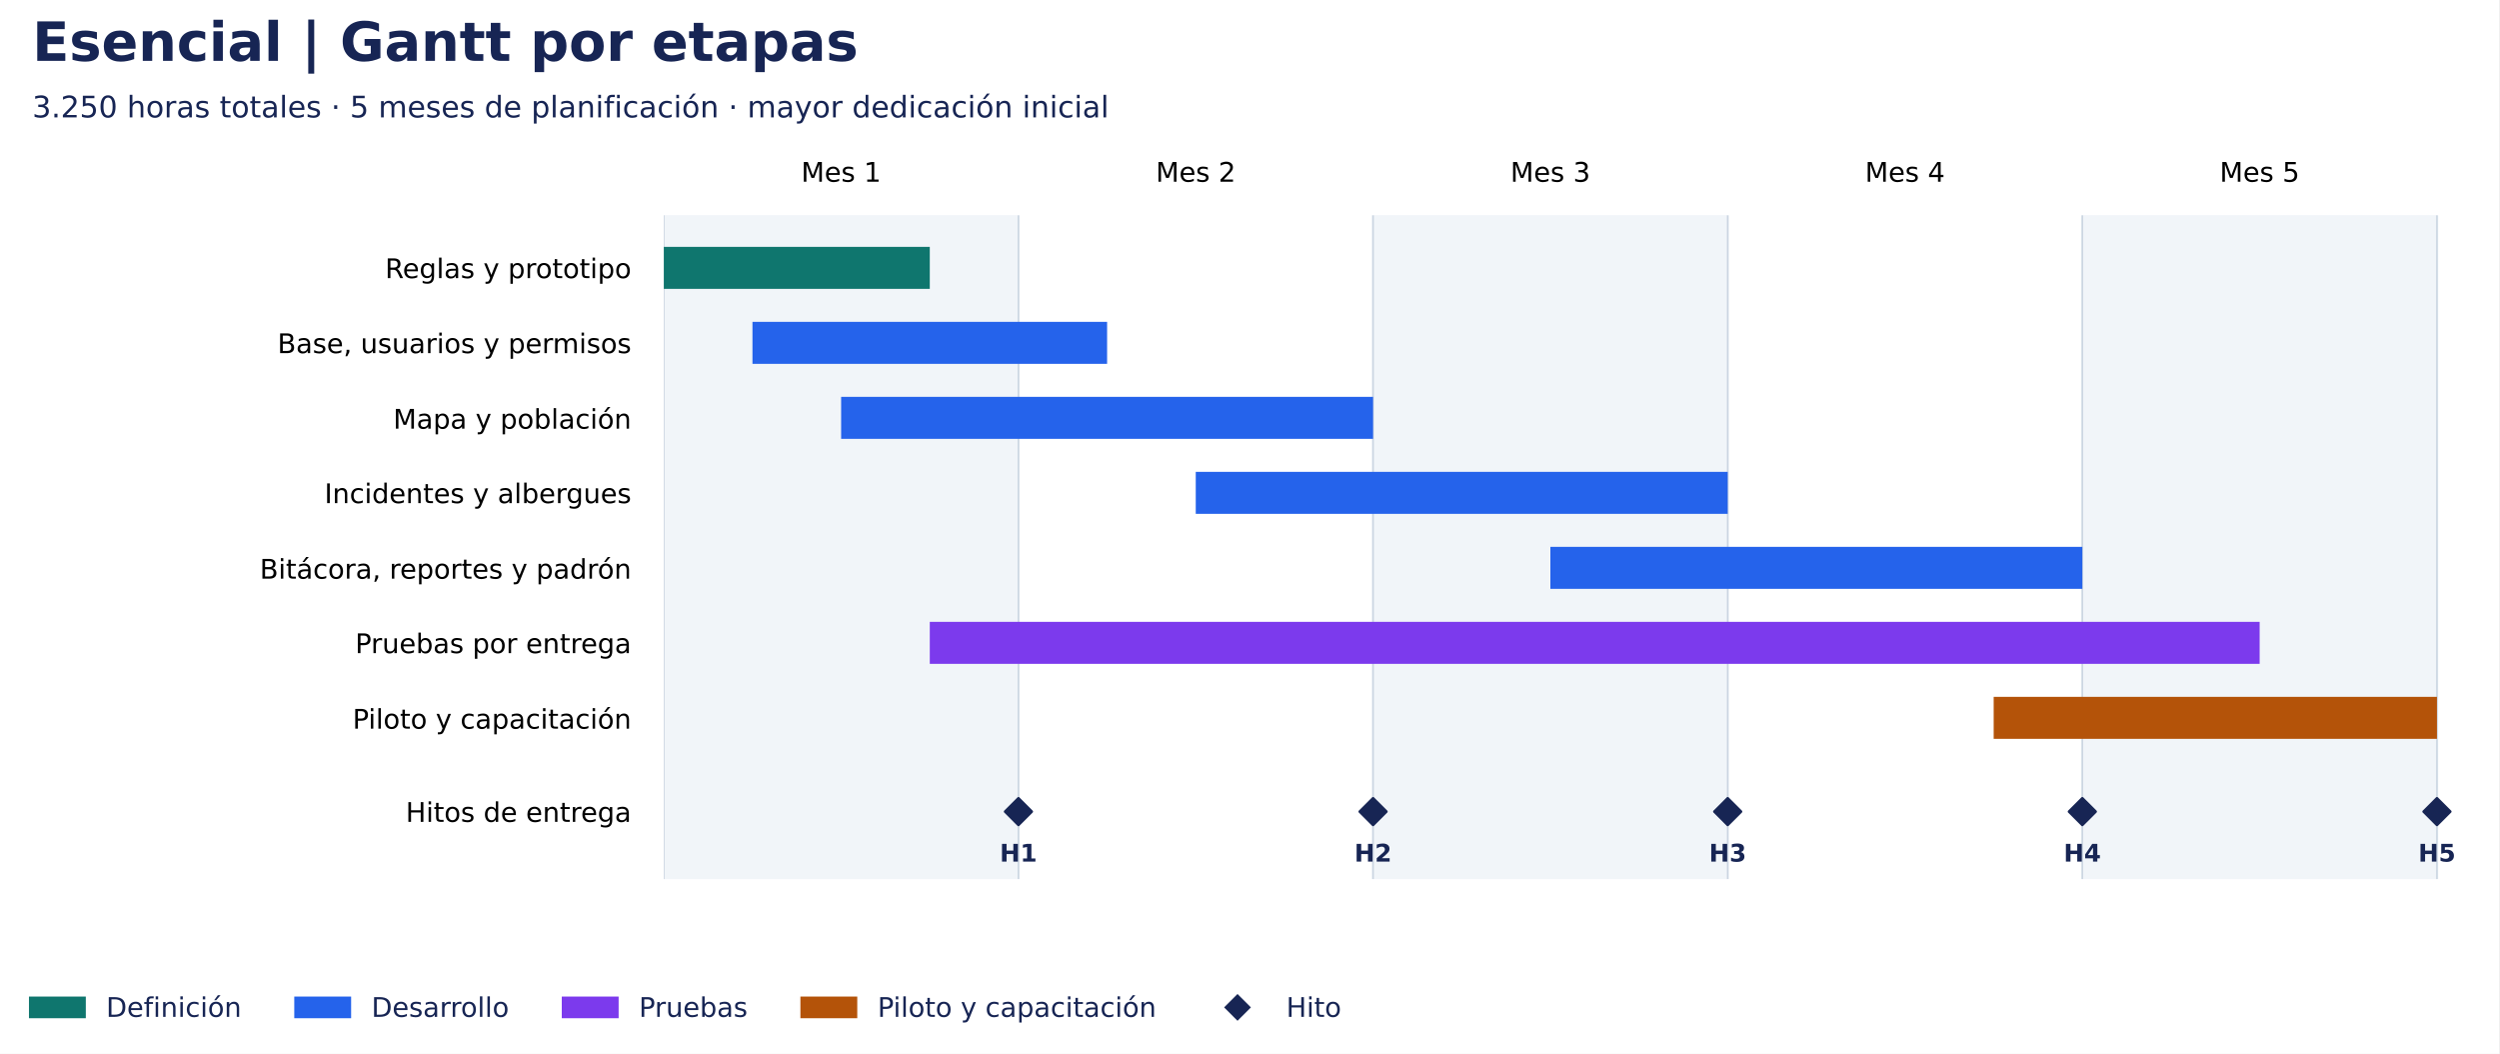
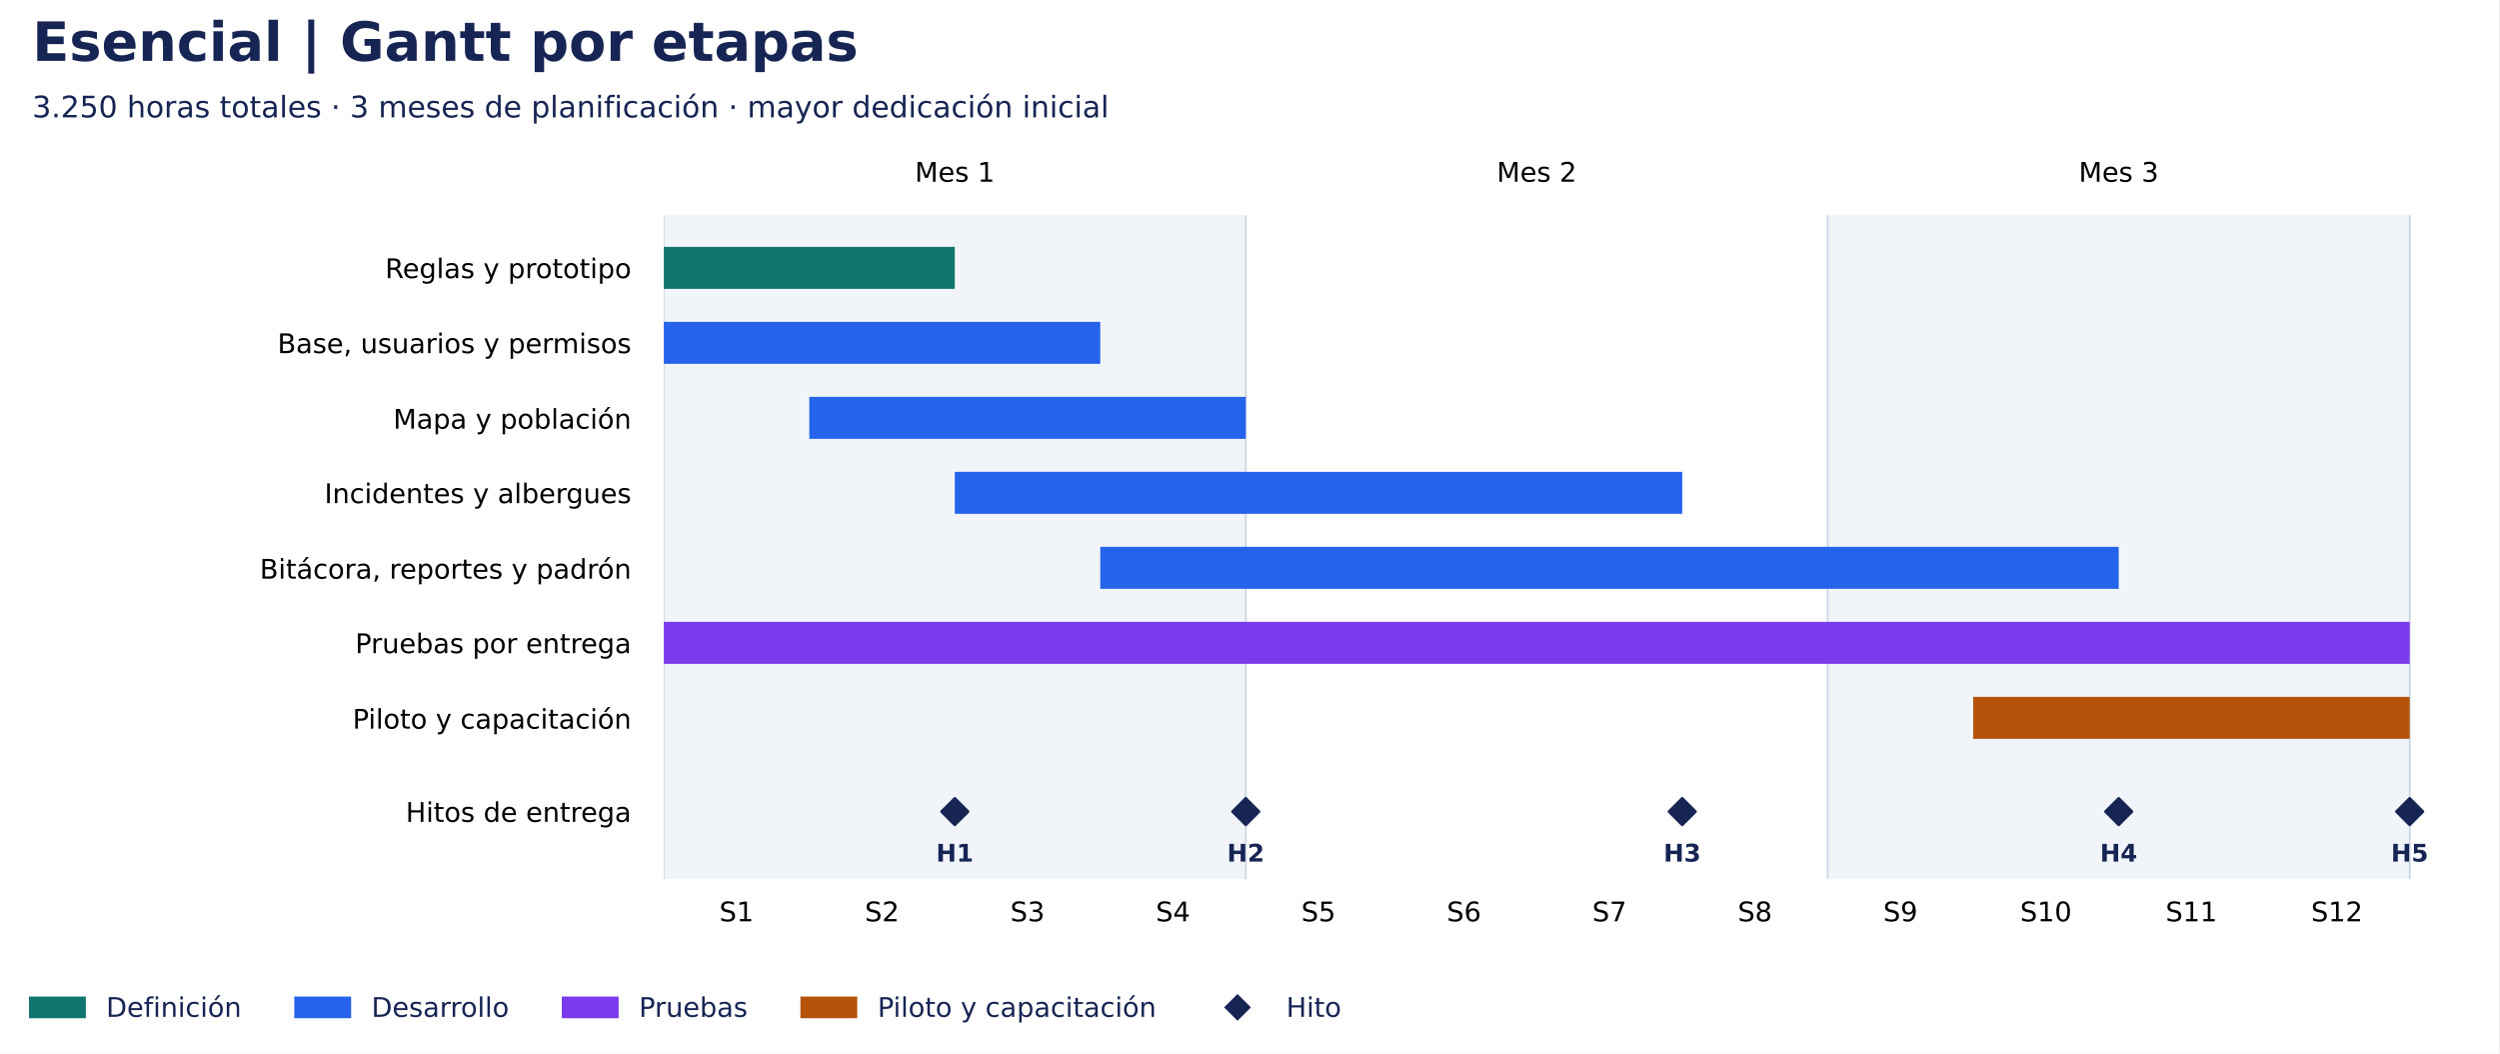
<svg xmlns="http://www.w3.org/2000/svg" xmlns:xlink="http://www.w3.org/1999/xlink" width="923.08pt" height="389.063pt" viewBox="0 0 923.08 389.063" version="1.1">
  <defs>
    <style type="text/css">*{stroke-linejoin: round; stroke-linecap: butt}</style>
  </defs>
  <g id="figure_1">
    <g id="patch_1">
      <path d="M 0 389.063 L 923.08 389.063 L 923.08 0 L 0 0 z " style="fill: #ffffff" />
    </g>
    <g id="axes_1">
      <g id="patch_2">
        <path d="M 245.2 324.59 L 915.88 324.59 L 915.88 79.517 L 245.2 79.517 z " style="fill: #ffffff" />
      </g>
      <g id="patch_3">
-         <path d="M 245.2 324.59 L 376.192 324.59 L 376.192 79.517 L 245.2 79.517 z " clip-path="url(#p960d832a4a)" style="fill: #f1f5f9; stroke: #f1f5f9; stroke-linejoin: miter" />
+         <path d="M 245.2 324.59 L 460.162 324.59 L 460.162 79.517 L 245.2 79.517 z " clip-path="url(#p960d832a4a)" style="fill: #f1f5f9; stroke: #f1f5f9; stroke-linejoin: miter" />
      </g>
      <g id="patch_4">
-         <path d="M 507.184 324.59 L 638.177 324.59 L 638.177 79.517 L 507.184 79.517 z " clip-path="url(#p960d832a4a)" style="fill: #f1f5f9; stroke: #f1f5f9; stroke-linejoin: miter" />
-       </g>
-       <g id="patch_5">
-         <path d="M 769.169 324.59 L 900.161 324.59 L 900.161 79.517 L 769.169 79.517 z " clip-path="url(#p960d832a4a)" style="fill: #f1f5f9; stroke: #f1f5f9; stroke-linejoin: miter" />
+         <path d="M 675.123 324.59 L 890.085 324.59 L 890.085 79.517 L 675.123 79.517 z " clip-path="url(#p960d832a4a)" style="fill: #f1f5f9; stroke: #f1f5f9; stroke-linejoin: miter" />
      </g>
      <g id="line2d_1">
        <path d="M 245.2 324.59 L 245.2 79.517 " clip-path="url(#p960d832a4a)" style="fill: none; stroke: #cbd5e1; stroke-width: 0.6; stroke-linecap: square" />
      </g>
      <g id="line2d_2">
-         <path d="M 376.192 324.59 L 376.192 79.517 " clip-path="url(#p960d832a4a)" style="fill: none; stroke: #cbd5e1; stroke-width: 0.6; stroke-linecap: square" />
+         <path d="M 460.162 324.59 L 460.162 79.517 " clip-path="url(#p960d832a4a)" style="fill: none; stroke: #cbd5e1; stroke-width: 0.6; stroke-linecap: square" />
      </g>
      <g id="line2d_3">
-         <path d="M 507.184 324.59 L 507.184 79.517 " clip-path="url(#p960d832a4a)" style="fill: none; stroke: #cbd5e1; stroke-width: 0.6; stroke-linecap: square" />
+         <path d="M 675.123 324.59 L 675.123 79.517 " clip-path="url(#p960d832a4a)" style="fill: none; stroke: #cbd5e1; stroke-width: 0.6; stroke-linecap: square" />
      </g>
      <g id="line2d_4">
-         <path d="M 638.177 324.59 L 638.177 79.517 " clip-path="url(#p960d832a4a)" style="fill: none; stroke: #cbd5e1; stroke-width: 0.6; stroke-linecap: square" />
-       </g>
-       <g id="line2d_5">
-         <path d="M 769.169 324.59 L 769.169 79.517 " clip-path="url(#p960d832a4a)" style="fill: none; stroke: #cbd5e1; stroke-width: 0.6; stroke-linecap: square" />
-       </g>
-       <g id="line2d_6">
-         <path d="M 900.161 324.59 L 900.161 79.517 " clip-path="url(#p960d832a4a)" style="fill: none; stroke: #cbd5e1; stroke-width: 0.6; stroke-linecap: square" />
+         <path d="M 890.085 324.59 L 890.085 79.517 " clip-path="url(#p960d832a4a)" style="fill: none; stroke: #cbd5e1; stroke-width: 0.6; stroke-linecap: square" />
      </g>
      <g id="matplotlib.axis_1">
        <g id="xtick_1">
+           <g id="line2d_5" />
+           <g id="text_1">
+             <text style="font-size: 10px; font-family: 'DejaVu Sans'; text-anchor: middle" x="352.681" y="67.114" transform="rotate(-0 352.6808 67.11446)">Mes 1</text>
+           </g>
+         </g>
+         <g id="xtick_2">
+           <g id="line2d_6" />
+           <g id="text_2">
+             <text style="font-size: 10px; font-family: 'DejaVu Sans'; text-anchor: middle" x="567.642" y="67.114" transform="rotate(-0 567.6423 67.11446)">Mes 2</text>
+           </g>
+         </g>
+         <g id="xtick_3">
          <g id="line2d_7" />
-           <g id="text_1">
-             <text style="font-size: 10px; font-family: 'DejaVu Sans'; text-anchor: middle" x="310.696" y="67.114" transform="rotate(-0 310.6961 67.11446)">Mes 1</text>
-           </g>
-         </g>
-         <g id="xtick_2">
+           <g id="text_3">
+             <text style="font-size: 10px; font-family: 'DejaVu Sans'; text-anchor: middle" x="782.604" y="67.114" transform="rotate(-0 782.6038 67.11446)">Mes 3</text>
+           </g>
+         </g>
+         <g id="xtick_4">
          <g id="line2d_8" />
-           <g id="text_2">
-             <text style="font-size: 10px; font-family: 'DejaVu Sans'; text-anchor: middle" x="441.688" y="67.114" transform="rotate(-0 441.6883 67.11446)">Mes 2</text>
-           </g>
-         </g>
-         <g id="xtick_3">
+           <g id="text_4">
+             <text style="font-size: 10px; font-family: 'DejaVu Sans'; text-anchor: middle" x="272.07" y="340.188" transform="rotate(-0 272.0702 340.1881)">S1</text>
+           </g>
+         </g>
+         <g id="xtick_5">
          <g id="line2d_9" />
-           <g id="text_3">
-             <text style="font-size: 10px; font-family: 'DejaVu Sans'; text-anchor: middle" x="572.68" y="67.114" transform="rotate(-0 572.6805 67.11446)">Mes 3</text>
-           </g>
-         </g>
-         <g id="xtick_4">
+           <g id="text_5">
+             <text style="font-size: 10px; font-family: 'DejaVu Sans'; text-anchor: middle" x="325.811" y="340.188" transform="rotate(-0 325.8106 340.1881)">S2</text>
+           </g>
+         </g>
+         <g id="xtick_6">
          <g id="line2d_10" />
-           <g id="text_4">
-             <text style="font-size: 10px; font-family: 'DejaVu Sans'; text-anchor: middle" x="703.673" y="67.114" transform="rotate(-0 703.6727 67.11446)">Mes 4</text>
-           </g>
-         </g>
-         <g id="xtick_5">
+           <g id="text_6">
+             <text style="font-size: 10px; font-family: 'DejaVu Sans'; text-anchor: middle" x="379.551" y="340.188" transform="rotate(-0 379.551 340.1881)">S3</text>
+           </g>
+         </g>
+         <g id="xtick_7">
          <g id="line2d_11" />
-           <g id="text_5">
-             <text style="font-size: 10px; font-family: 'DejaVu Sans'; text-anchor: middle" x="834.665" y="67.114" transform="rotate(-0 834.6648 67.11446)">Mes 5</text>
+           <g id="text_7">
+             <text style="font-size: 10px; font-family: 'DejaVu Sans'; text-anchor: middle" x="433.291" y="340.188" transform="rotate(-0 433.2913 340.1881)">S4</text>
+           </g>
+         </g>
+         <g id="xtick_8">
+           <g id="line2d_12" />
+           <g id="text_8">
+             <text style="font-size: 10px; font-family: 'DejaVu Sans'; text-anchor: middle" x="487.032" y="340.188" transform="rotate(-0 487.0317 340.1881)">S5</text>
+           </g>
+         </g>
+         <g id="xtick_9">
+           <g id="line2d_13" />
+           <g id="text_9">
+             <text style="font-size: 10px; font-family: 'DejaVu Sans'; text-anchor: middle" x="540.772" y="340.188" transform="rotate(-0 540.7721 340.1881)">S6</text>
+           </g>
+         </g>
+         <g id="xtick_10">
+           <g id="line2d_14" />
+           <g id="text_10">
+             <text style="font-size: 10px; font-family: 'DejaVu Sans'; text-anchor: middle" x="594.513" y="340.188" transform="rotate(-0 594.5125 340.1881)">S7</text>
+           </g>
+         </g>
+         <g id="xtick_11">
+           <g id="line2d_15" />
+           <g id="text_11">
+             <text style="font-size: 10px; font-family: 'DejaVu Sans'; text-anchor: middle" x="648.253" y="340.188" transform="rotate(-0 648.2529 340.1881)">S8</text>
+           </g>
+         </g>
+         <g id="xtick_12">
+           <g id="line2d_16" />
+           <g id="text_12">
+             <text style="font-size: 10px; font-family: 'DejaVu Sans'; text-anchor: middle" x="701.993" y="340.188" transform="rotate(-0 701.9933 340.1881)">S9</text>
+           </g>
+         </g>
+         <g id="xtick_13">
+           <g id="line2d_17" />
+           <g id="text_13">
+             <text style="font-size: 10px; font-family: 'DejaVu Sans'; text-anchor: middle" x="755.734" y="340.188" transform="rotate(-0 755.7337 340.1881)">S10</text>
+           </g>
+         </g>
+         <g id="xtick_14">
+           <g id="line2d_18" />
+           <g id="text_14">
+             <text style="font-size: 10px; font-family: 'DejaVu Sans'; text-anchor: middle" x="809.474" y="340.188" transform="rotate(-0 809.474 340.1881)">S11</text>
+           </g>
+         </g>
+         <g id="xtick_15">
+           <g id="line2d_19" />
+           <g id="text_15">
+             <text style="font-size: 10px; font-family: 'DejaVu Sans'; text-anchor: middle" x="863.214" y="340.188" transform="rotate(-0 863.2144 340.1881)">S12</text>
          </g>
        </g>
      </g>
      <g id="matplotlib.axis_2">
        <g id="ytick_1">
-           <g id="line2d_12" />
-           <g id="text_6">
+           <g id="line2d_20" />
+           <g id="text_16">
            <text style="font-size: 10px; font-family: 'DejaVu Sans'; text-anchor: end" x="233.2" y="102.7" transform="rotate(-0 233.2 102.7004)">Reglas y prototipo</text>
          </g>
        </g>
        <g id="ytick_2">
-           <g id="line2d_13" />
-           <g id="text_7">
+           <g id="line2d_21" />
+           <g id="text_17">
            <text style="font-size: 10px; font-family: 'DejaVu Sans'; text-anchor: end" x="233.2" y="130.392" transform="rotate(-0 233.2 130.3923)">Base, usuarios y permisos</text>
          </g>
        </g>
        <g id="ytick_3">
-           <g id="line2d_14" />
-           <g id="text_8">
+           <g id="line2d_22" />
+           <g id="text_18">
            <text style="font-size: 10px; font-family: 'DejaVu Sans'; text-anchor: end" x="233.2" y="158.284" transform="rotate(-0 233.2 158.2842)">Mapa y población</text>
          </g>
        </g>
        <g id="ytick_4">
-           <g id="line2d_15" />
-           <g id="text_9">
+           <g id="line2d_23" />
+           <g id="text_19">
            <text style="font-size: 10px; font-family: 'DejaVu Sans'; text-anchor: end" x="233.2" y="185.776" transform="rotate(-0 233.2 185.7762)">Incidentes y albergues</text>
          </g>
        </g>
        <g id="ytick_5">
-           <g id="line2d_16" />
-           <g id="text_10">
+           <g id="line2d_24" />
+           <g id="text_20">
            <text style="font-size: 10px; font-family: 'DejaVu Sans'; text-anchor: end" x="233.2" y="213.668" transform="rotate(-0 233.2 213.6681)">Bitácora, reportes y padrón</text>
          </g>
        </g>
        <g id="ytick_6">
-           <g id="line2d_17" />
-           <g id="text_11">
+           <g id="line2d_25" />
+           <g id="text_21">
            <text style="font-size: 10px; font-family: 'DejaVu Sans'; text-anchor: end" x="233.2" y="241.16" transform="rotate(-0 233.2 241.16)">Pruebas por entrega</text>
          </g>
        </g>
        <g id="ytick_7">
-           <g id="line2d_18" />
-           <g id="text_12">
+           <g id="line2d_26" />
+           <g id="text_22">
            <text style="font-size: 10px; font-family: 'DejaVu Sans'; text-anchor: end" x="233.2" y="269.052" transform="rotate(-0 233.2 269.052)">Piloto y capacitación</text>
          </g>
        </g>
        <g id="ytick_8">
-           <g id="line2d_19" />
-           <g id="text_13">
+           <g id="line2d_27" />
+           <g id="text_23">
            <text style="font-size: 10px; font-family: 'DejaVu Sans'; text-anchor: end" x="233.2" y="303.467" transform="rotate(-0 233.2 303.4669)">Hitos de entrega</text>
          </g>
        </g>
      </g>
+       <g id="patch_5">
+         <path d="M 245.2 91.147 L 352.681 91.147 L 352.681 106.655 L 245.2 106.655 z " clip-path="url(#p960d832a4a)" style="fill: #0f766e" />
+       </g>
      <g id="patch_6">
-         <path d="M 245.2 91.147 L 343.444 91.147 L 343.444 106.655 L 245.2 106.655 z " clip-path="url(#p960d832a4a)" style="fill: #0f766e" />
+         <path d="M 245.2 118.839 L 406.421 118.839 L 406.421 134.347 L 245.2 134.347 z " clip-path="url(#p960d832a4a)" style="fill: #2563eb" />
      </g>
      <g id="patch_7">
-         <path d="M 277.948 118.839 L 408.94 118.839 L 408.94 134.347 L 277.948 134.347 z " clip-path="url(#p960d832a4a)" style="fill: #2563eb" />
+         <path d="M 298.94 146.531 L 460.162 146.531 L 460.162 162.039 L 298.94 162.039 z " clip-path="url(#p960d832a4a)" style="fill: #2563eb" />
      </g>
      <g id="patch_8">
-         <path d="M 310.696 146.531 L 507.184 146.531 L 507.184 162.039 L 310.696 162.039 z " clip-path="url(#p960d832a4a)" style="fill: #2563eb" />
+         <path d="M 352.681 174.223 L 621.383 174.223 L 621.383 189.731 L 352.681 189.731 z " clip-path="url(#p960d832a4a)" style="fill: #2563eb" />
      </g>
      <g id="patch_9">
-         <path d="M 441.688 174.223 L 638.177 174.223 L 638.177 189.731 L 441.688 189.731 z " clip-path="url(#p960d832a4a)" style="fill: #2563eb" />
+         <path d="M 406.421 201.915 L 782.604 201.915 L 782.604 217.423 L 406.421 217.423 z " clip-path="url(#p960d832a4a)" style="fill: #2563eb" />
      </g>
      <g id="patch_10">
-         <path d="M 572.68 201.915 L 769.169 201.915 L 769.169 217.423 L 572.68 217.423 z " clip-path="url(#p960d832a4a)" style="fill: #2563eb" />
+         <path d="M 245.2 229.607 L 890.085 229.607 L 890.085 245.115 L 245.2 245.115 z " clip-path="url(#p960d832a4a)" style="fill: #7c3aed" />
      </g>
      <g id="patch_11">
-         <path d="M 343.444 229.607 L 834.665 229.607 L 834.665 245.115 L 343.444 245.115 z " clip-path="url(#p960d832a4a)" style="fill: #7c3aed" />
-       </g>
-       <g id="patch_12">
-         <path d="M 736.421 257.299 L 900.161 257.299 L 900.161 272.806 L 736.421 272.806 z " clip-path="url(#p960d832a4a)" style="fill: #b45309" />
-       </g>
-       <g id="text_14">
-         <text style="font-weight: 700; font-size: 9px; font-family: 'DejaVu Sans'; text-anchor: middle; fill: #172554" x="376.192" y="318.136" transform="rotate(-0 376.1922 318.1362)">H1</text>
-       </g>
-       <g id="text_15">
-         <text style="font-weight: 700; font-size: 9px; font-family: 'DejaVu Sans'; text-anchor: middle; fill: #172554" x="507.184" y="318.136" transform="rotate(-0 507.1844 318.1362)">H2</text>
-       </g>
-       <g id="text_16">
-         <text style="font-weight: 700; font-size: 9px; font-family: 'DejaVu Sans'; text-anchor: middle; fill: #172554" x="638.177" y="318.136" transform="rotate(-0 638.1766 318.1362)">H3</text>
-       </g>
-       <g id="text_17">
-         <text style="font-weight: 700; font-size: 9px; font-family: 'DejaVu Sans'; text-anchor: middle; fill: #172554" x="769.169" y="318.136" transform="rotate(-0 769.1688 318.1362)">H4</text>
-       </g>
-       <g id="text_18">
-         <text style="font-weight: 700; font-size: 9px; font-family: 'DejaVu Sans'; text-anchor: middle; fill: #172554" x="900.161" y="318.136" transform="rotate(-0 900.1609 318.1362)">H5</text>
+         <path d="M 728.863 257.299 L 890.085 257.299 L 890.085 272.806 L 728.863 272.806 z " clip-path="url(#p960d832a4a)" style="fill: #b45309" />
+       </g>
+       <g id="text_24">
+         <text style="font-weight: 700; font-size: 9px; font-family: 'DejaVu Sans'; text-anchor: middle; fill: #172554" x="352.681" y="318.136" transform="rotate(-0 352.6808 318.1362)">H1</text>
+       </g>
+       <g id="text_25">
+         <text style="font-weight: 700; font-size: 9px; font-family: 'DejaVu Sans'; text-anchor: middle; fill: #172554" x="460.162" y="318.136" transform="rotate(-0 460.1615 318.1362)">H2</text>
+       </g>
+       <g id="text_26">
+         <text style="font-weight: 700; font-size: 9px; font-family: 'DejaVu Sans'; text-anchor: middle; fill: #172554" x="621.383" y="318.136" transform="rotate(-0 621.3827 318.1362)">H3</text>
+       </g>
+       <g id="text_27">
+         <text style="font-weight: 700; font-size: 9px; font-family: 'DejaVu Sans'; text-anchor: middle; fill: #172554" x="782.604" y="318.136" transform="rotate(-0 782.6038 318.1362)">H4</text>
+       </g>
+       <g id="text_28">
+         <text style="font-weight: 700; font-size: 9px; font-family: 'DejaVu Sans'; text-anchor: middle; fill: #172554" x="890.085" y="318.136" transform="rotate(-0 890.0846 318.1362)">H5</text>
      </g>
      <g id="PathCollection_1">
        <defs>
          <path id="m126bf45970" d="M 0 4.899 L 4.899 0 L 0 -4.899 L -4.899 0 z " style="stroke: #172554" />
        </defs>
        <g>
-           <use xlink:href="#m126bf45970" x="376.192" y="299.668" style="fill: #172554; stroke: #172554" />
+           <use xlink:href="#m126bf45970" x="352.681" y="299.668" style="fill: #172554; stroke: #172554" />
        </g>
      </g>
      <g id="PathCollection_2">
        <g>
-           <use xlink:href="#m126bf45970" x="507.184" y="299.668" style="fill: #172554; stroke: #172554" />
+           <use xlink:href="#m126bf45970" x="460.162" y="299.668" style="fill: #172554; stroke: #172554" />
        </g>
      </g>
      <g id="PathCollection_3">
        <g>
-           <use xlink:href="#m126bf45970" x="638.177" y="299.668" style="fill: #172554; stroke: #172554" />
+           <use xlink:href="#m126bf45970" x="621.383" y="299.668" style="fill: #172554; stroke: #172554" />
        </g>
      </g>
      <g id="PathCollection_4">
        <g>
-           <use xlink:href="#m126bf45970" x="769.169" y="299.668" style="fill: #172554; stroke: #172554" />
+           <use xlink:href="#m126bf45970" x="782.604" y="299.668" style="fill: #172554; stroke: #172554" />
        </g>
      </g>
      <g id="PathCollection_5">
        <g>
-           <use xlink:href="#m126bf45970" x="900.161" y="299.668" style="fill: #172554; stroke: #172554" />
-         </g>
-       </g>
-     </g>
-     <g id="text_19">
+           <use xlink:href="#m126bf45970" x="890.085" y="299.668" style="fill: #172554; stroke: #172554" />
+         </g>
+       </g>
+     </g>
+     <g id="text_29">
      <text style="font-weight: 700; font-size: 20px; font-family: 'DejaVu Sans'; text-anchor: start; fill: #172554" x="11.92" y="22.484" transform="rotate(-0 11.92 22.48438)">Esencial | Gantt por etapas</text>
    </g>
-     <g id="text_20">
-       <text style="font-size: 11px; font-family: 'DejaVu Sans'; text-anchor: start; fill: #172554" x="11.92" y="43.358" transform="rotate(-0 11.92 43.3584)">3.250 horas totales · 5 meses de planificación · mayor dedicación inicial</text>
+     <g id="text_30">
+       <text style="font-size: 11px; font-family: 'DejaVu Sans'; text-anchor: start; fill: #172554" x="11.92" y="43.358" transform="rotate(-0 11.92 43.3584)">3.250 horas totales · 3 meses de planificación · mayor dedicación inicial</text>
    </g>
    <g id="legend_1">
+       <g id="patch_12">
+         <path d="M 11.2 375.461 L 31.2 375.461 L 31.2 368.461 L 11.2 368.461 z " style="fill: #0f766e; stroke: #0f766e; stroke-linejoin: miter" />
+       </g>
+       <g id="text_31">
+         <text style="font-size: 10px; font-family: 'DejaVu Sans'; text-anchor: start; fill: #172554" x="39.2" y="375.461" transform="rotate(-0 39.2 375.4609)">Definición</text>
+       </g>
      <g id="patch_13">
-         <path d="M 11.2 375.461 L 31.2 375.461 L 31.2 368.461 L 11.2 368.461 z " style="fill: #0f766e; stroke: #0f766e; stroke-linejoin: miter" />
-       </g>
-       <g id="text_21">
-         <text style="font-size: 10px; font-family: 'DejaVu Sans'; text-anchor: start; fill: #172554" x="39.2" y="375.461" transform="rotate(-0 39.2 375.4609)">Definición</text>
+         <path d="M 109.2 375.461 L 129.2 375.461 L 129.2 368.461 L 109.2 368.461 z " style="fill: #2563eb; stroke: #2563eb; stroke-linejoin: miter" />
+       </g>
+       <g id="text_32">
+         <text style="font-size: 10px; font-family: 'DejaVu Sans'; text-anchor: start; fill: #172554" x="137.2" y="375.461" transform="rotate(-0 137.2 375.4609)">Desarrollo</text>
      </g>
      <g id="patch_14">
-         <path d="M 109.2 375.461 L 129.2 375.461 L 129.2 368.461 L 109.2 368.461 z " style="fill: #2563eb; stroke: #2563eb; stroke-linejoin: miter" />
-       </g>
-       <g id="text_22">
-         <text style="font-size: 10px; font-family: 'DejaVu Sans'; text-anchor: start; fill: #172554" x="137.2" y="375.461" transform="rotate(-0 137.2 375.4609)">Desarrollo</text>
+         <path d="M 208.011 375.461 L 228.011 375.461 L 228.011 368.461 L 208.011 368.461 z " style="fill: #7c3aed; stroke: #7c3aed; stroke-linejoin: miter" />
+       </g>
+       <g id="text_33">
+         <text style="font-size: 10px; font-family: 'DejaVu Sans'; text-anchor: start; fill: #172554" x="236.011" y="375.461" transform="rotate(-0 236.0109 375.4609)">Pruebas</text>
      </g>
      <g id="patch_15">
-         <path d="M 208.011 375.461 L 228.011 375.461 L 228.011 368.461 L 208.011 368.461 z " style="fill: #7c3aed; stroke: #7c3aed; stroke-linejoin: miter" />
-       </g>
-       <g id="text_23">
-         <text style="font-size: 10px; font-family: 'DejaVu Sans'; text-anchor: start; fill: #172554" x="236.011" y="375.461" transform="rotate(-0 236.0109 375.4609)">Pruebas</text>
-       </g>
-       <g id="patch_16">
        <path d="M 296.153 375.461 L 316.153 375.461 L 316.153 368.461 L 296.153 368.461 z " style="fill: #b45309; stroke: #b45309; stroke-linejoin: miter" />
      </g>
-       <g id="text_24">
+       <g id="text_34">
        <text style="font-size: 10px; font-family: 'DejaVu Sans'; text-anchor: start; fill: #172554" x="324.153" y="375.461" transform="rotate(-0 324.1531 375.4609)">Piloto y capacitación</text>
      </g>
-       <g id="line2d_20">
+       <g id="line2d_28">
        <defs>
          <path id="m621cc9a61e" d="M 0 4.243 L 4.243 0 L 0 -4.243 L -4.243 0 z " style="stroke: #172554; stroke-linejoin: miter" />
        </defs>
        <g>
          <use xlink:href="#m621cc9a61e" x="457.113" y="371.961" style="fill: #172554; stroke: #172554; stroke-linejoin: miter" />
        </g>
      </g>
-       <g id="text_25">
+       <g id="text_35">
        <text style="font-size: 10px; font-family: 'DejaVu Sans'; text-anchor: start; fill: #172554" x="475.113" y="375.461" transform="rotate(-0 475.1125 375.4609)">Hito</text>
      </g>
    </g>
  </g>
  <defs>
    <clipPath id="p960d832a4a">
      <rect x="245.2" y="79.517" width="670.68" height="245.074" />
    </clipPath>
  </defs>
</svg>
